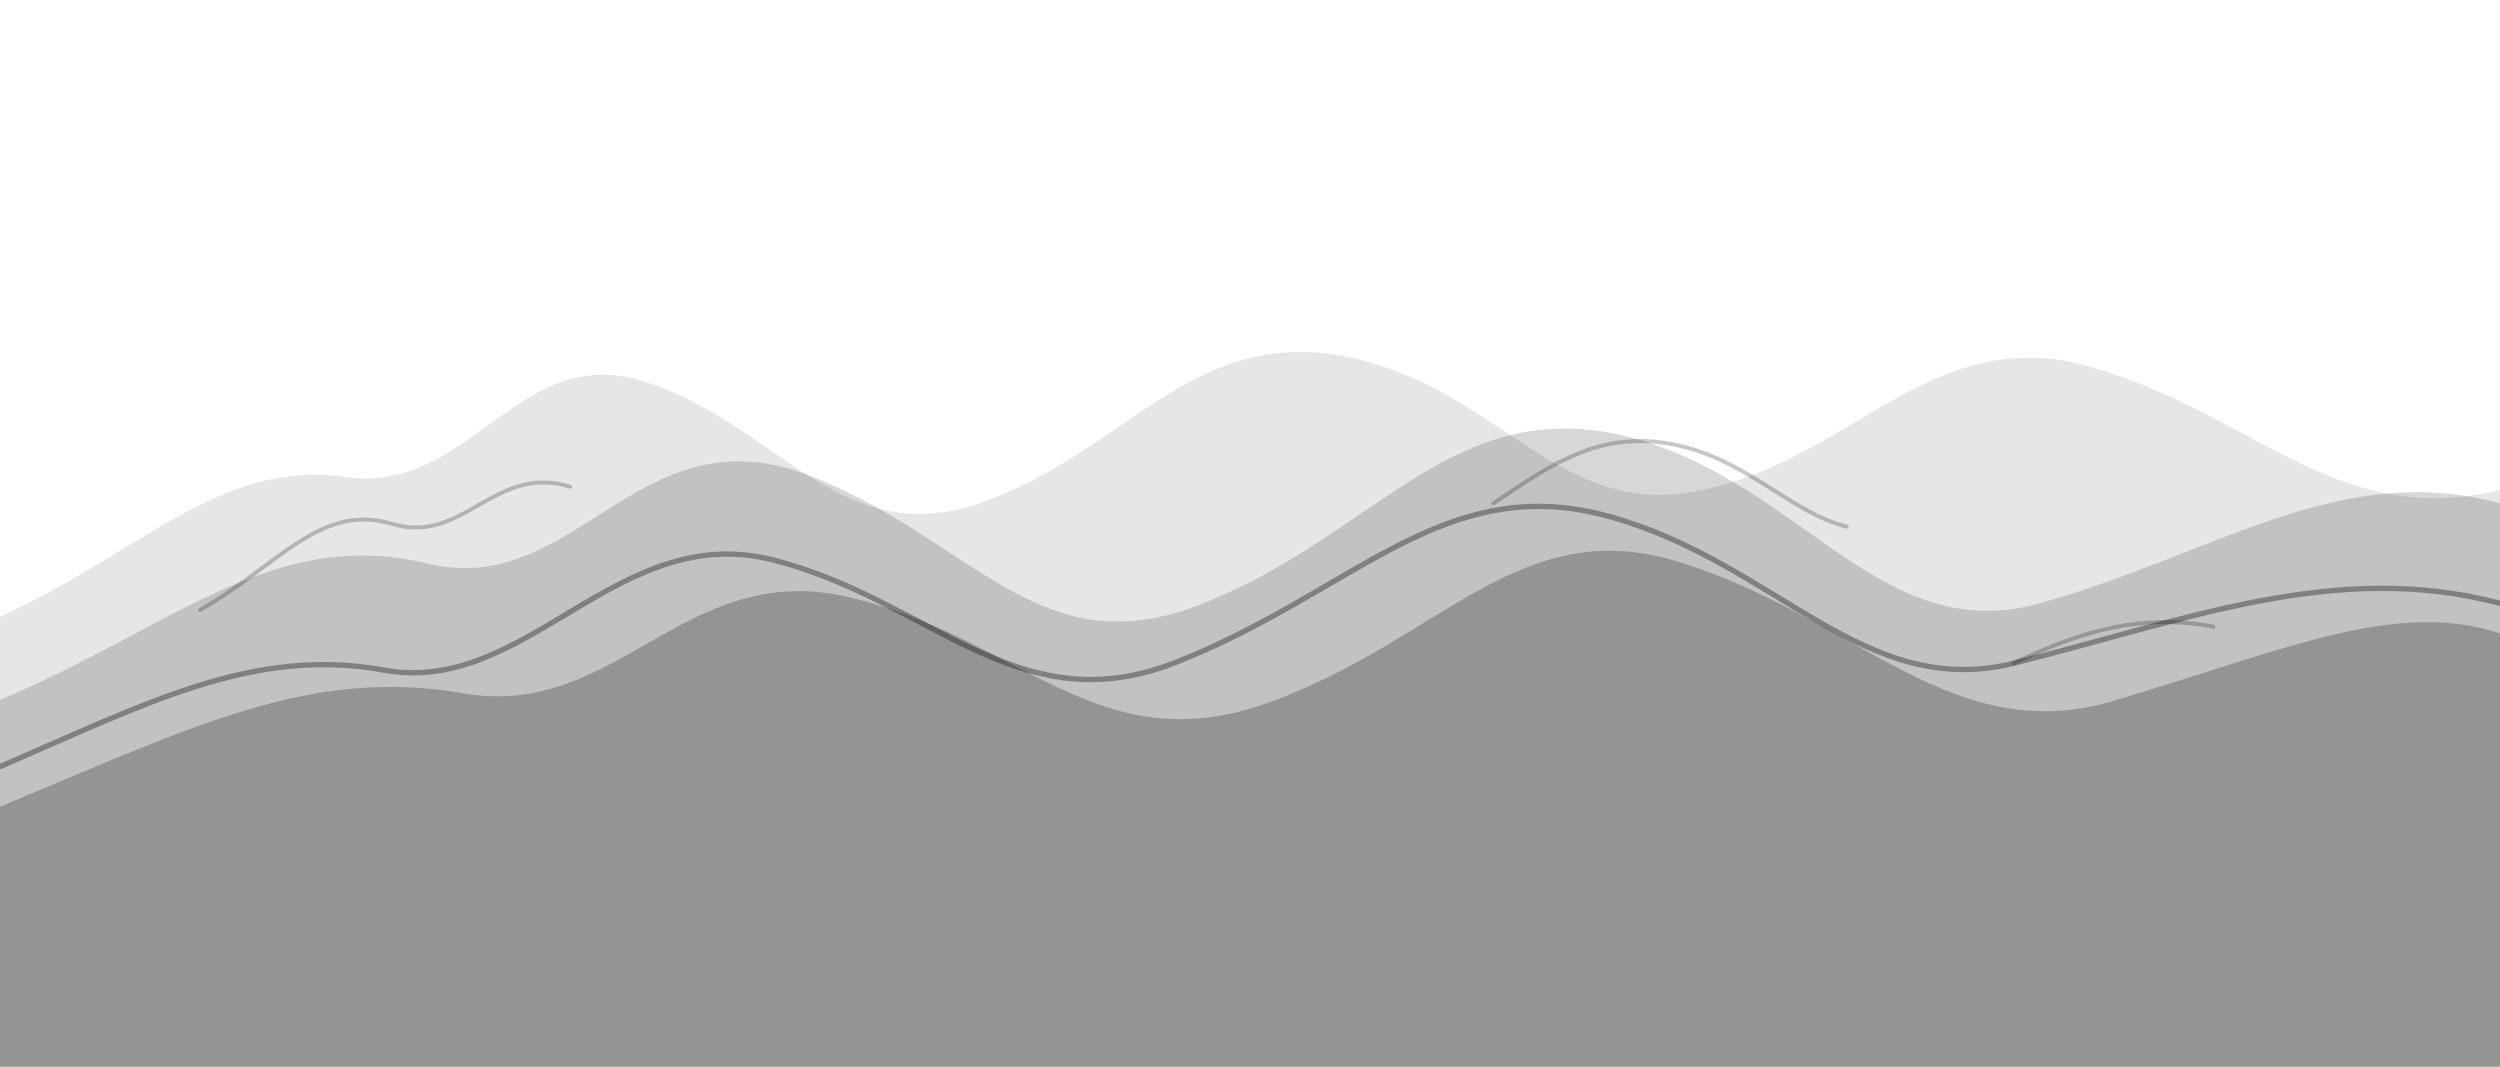
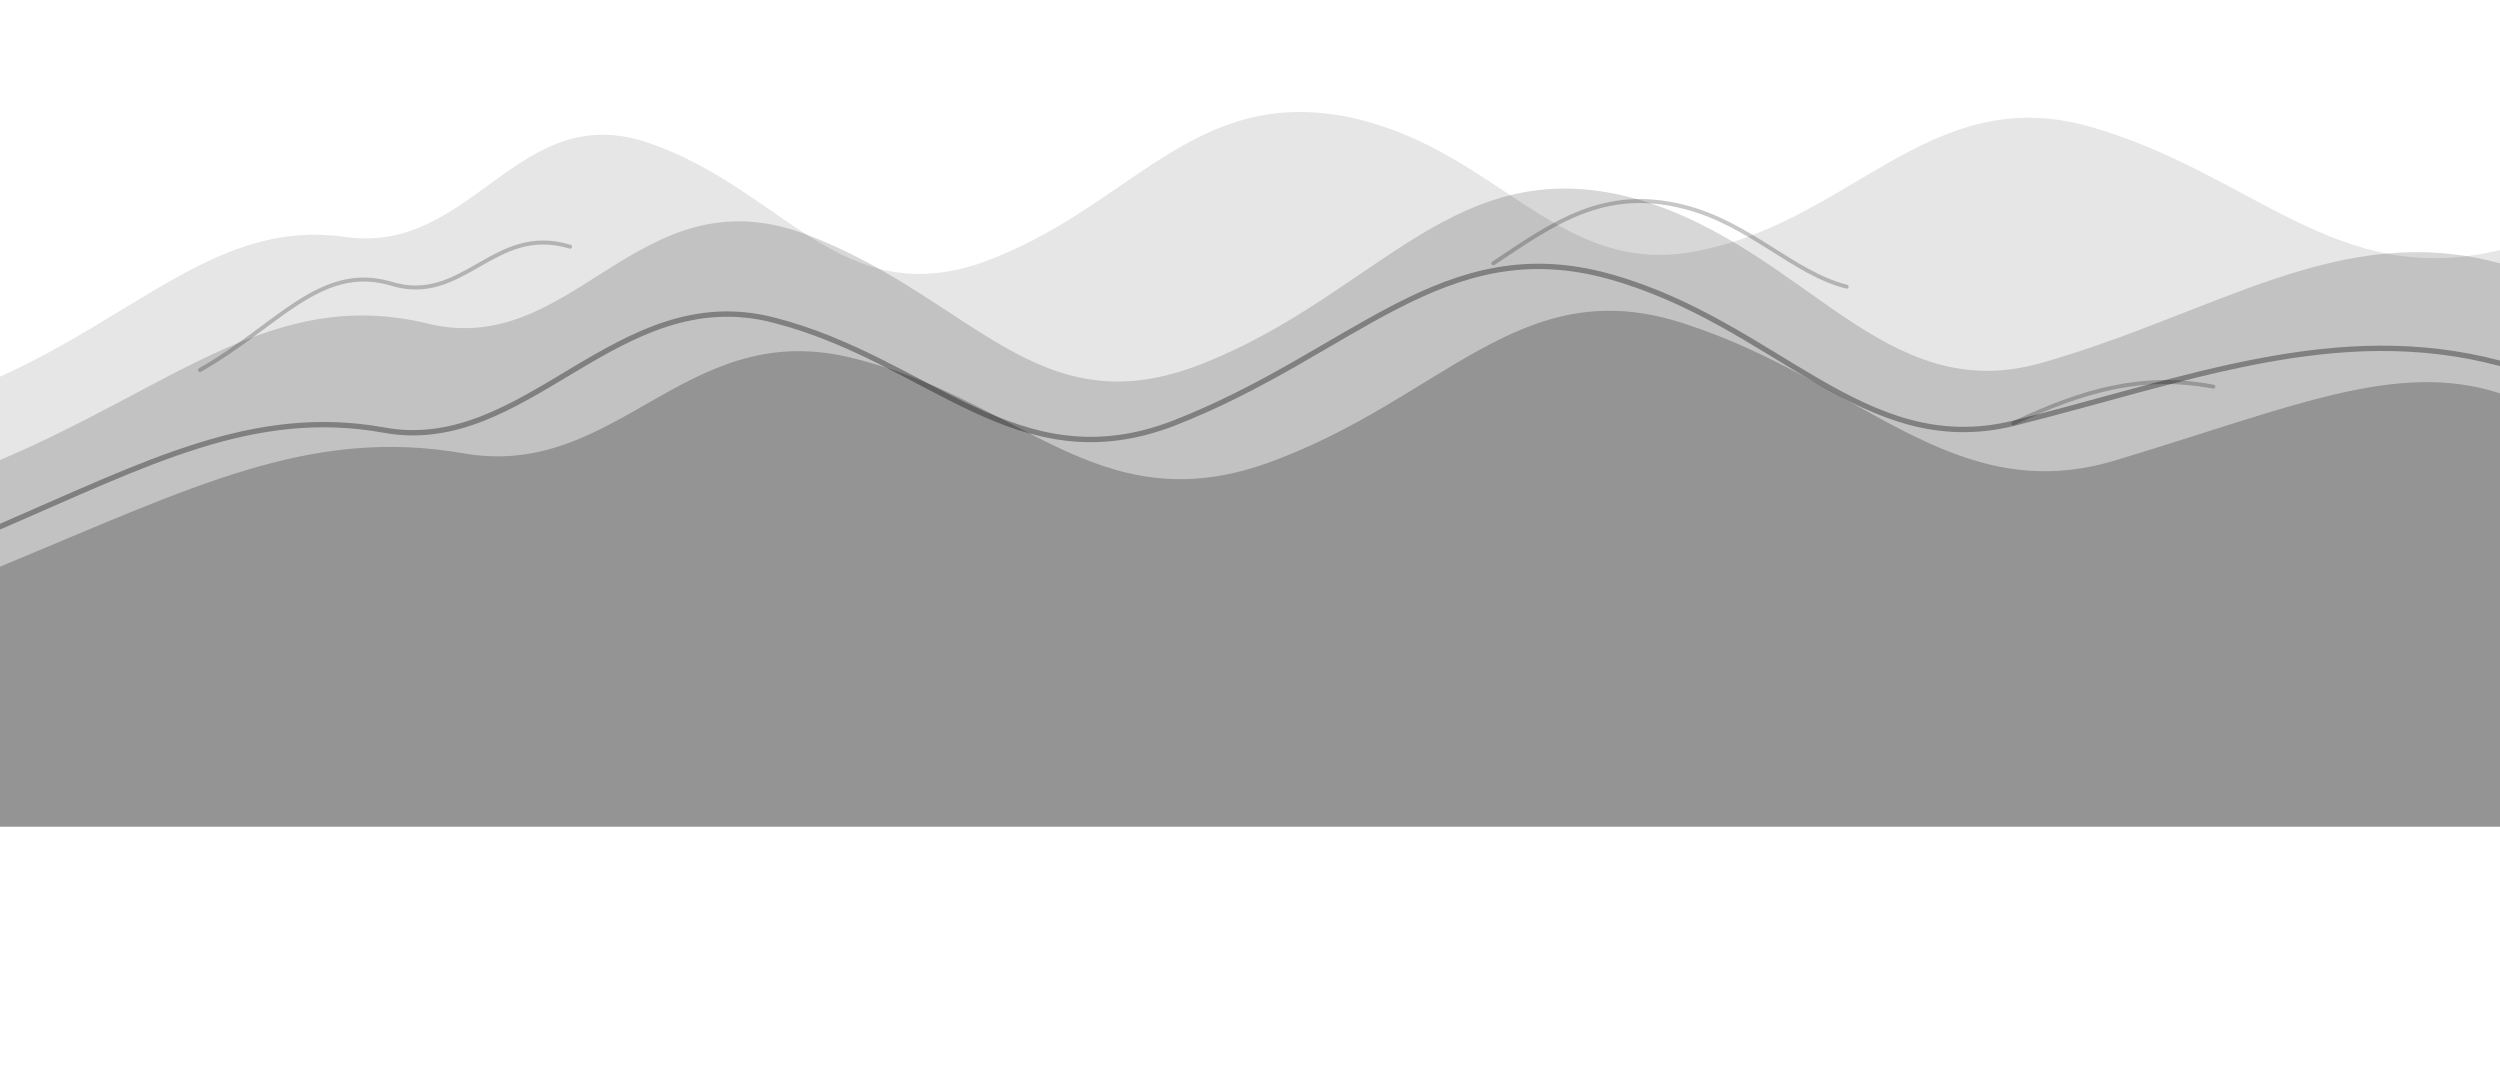
<svg xmlns="http://www.w3.org/2000/svg" width="750" height="320" viewBox="0 0 750 320" fill="none">
-   <path d="M0 185C42 166 66 138 103 143C142 149 155 101 195 115C235 129 252 165 294 151C339 135 357 98 404 107C448 116 466 153 505 148C554 141 578 96 627 110C676 124 701 159 750 147V320H0V185Z" fill="currentColor" fill-opacity="0.1" />
-   <path d="M0 210C52 188 82 158 128 169C172 180 191 124 241 142C292 161 311 201 361 181C414 160 437 116 492 132C542 147 565 194 612 181C665 166 702 138 750 151V320H0V210Z" fill="currentColor" fill-opacity="0.16" />
-   <path d="M0 242C58 218 93 200 139 208C185 216 205 168 254 179C306 191 329 229 380 211C433 192 456 153 505 169C558 186 586 225 635 210C688 194 719 180 750 190V320H0V242Z" fill="currentColor" fill-opacity="0.24" />
-   <path d="M0 230C44 211 76 194 115 201C158 209 185 156 232 168C279 180 305 217 352 199C406 178 433 141 483 155C533 169 559 210 604 199C656 186 701 168 750 181" stroke="currentColor" stroke-opacity="0.34" stroke-width="1.6" stroke-linecap="round" stroke-linejoin="round" />
-   <path d="M60 183C83 170 96 151 117 157C139 164 148 139 171 146M448 151C466 139 481 128 505 134C525 139 538 154 554 158M604 199C625 189 643 184 664 188" stroke="currentColor" stroke-opacity="0.22" stroke-width="1.2" stroke-linecap="round" />
+   <g transform="translate(0 -72)">
+     <path d="M0 185C42 166 66 138 103 143C142 149 155 101 195 115C235 129 252 165 294 151C339 135 357 98 404 107C448 116 466 153 505 148C554 141 578 96 627 110C676 124 701 159 750 147V320H0V185Z" fill="currentColor" fill-opacity="0.1" />
+     <path d="M0 210C52 188 82 158 128 169C172 180 191 124 241 142C292 161 311 201 361 181C414 160 437 116 492 132C542 147 565 194 612 181C665 166 702 138 750 151V320H0V210Z" fill="currentColor" fill-opacity="0.16" />
+     <path d="M0 242C58 218 93 200 139 208C185 216 205 168 254 179C306 191 329 229 380 211C433 192 456 153 505 169C558 186 586 225 635 210C688 194 719 180 750 190V320H0V242Z" fill="currentColor" fill-opacity="0.24" />
+     <path d="M0 230C44 211 76 194 115 201C158 209 185 156 232 168C279 180 305 217 352 199C406 178 433 141 483 155C533 169 559 210 604 199C656 186 701 168 750 181" stroke="currentColor" stroke-opacity="0.34" stroke-width="1.6" stroke-linecap="round" stroke-linejoin="round" />
+     <path d="M60 183C83 170 96 151 117 157C139 164 148 139 171 146M448 151C466 139 481 128 505 134C525 139 538 154 554 158M604 199C625 189 643 184 664 188" stroke="currentColor" stroke-opacity="0.22" stroke-width="1.2" stroke-linecap="round" />
+   </g>
</svg>
